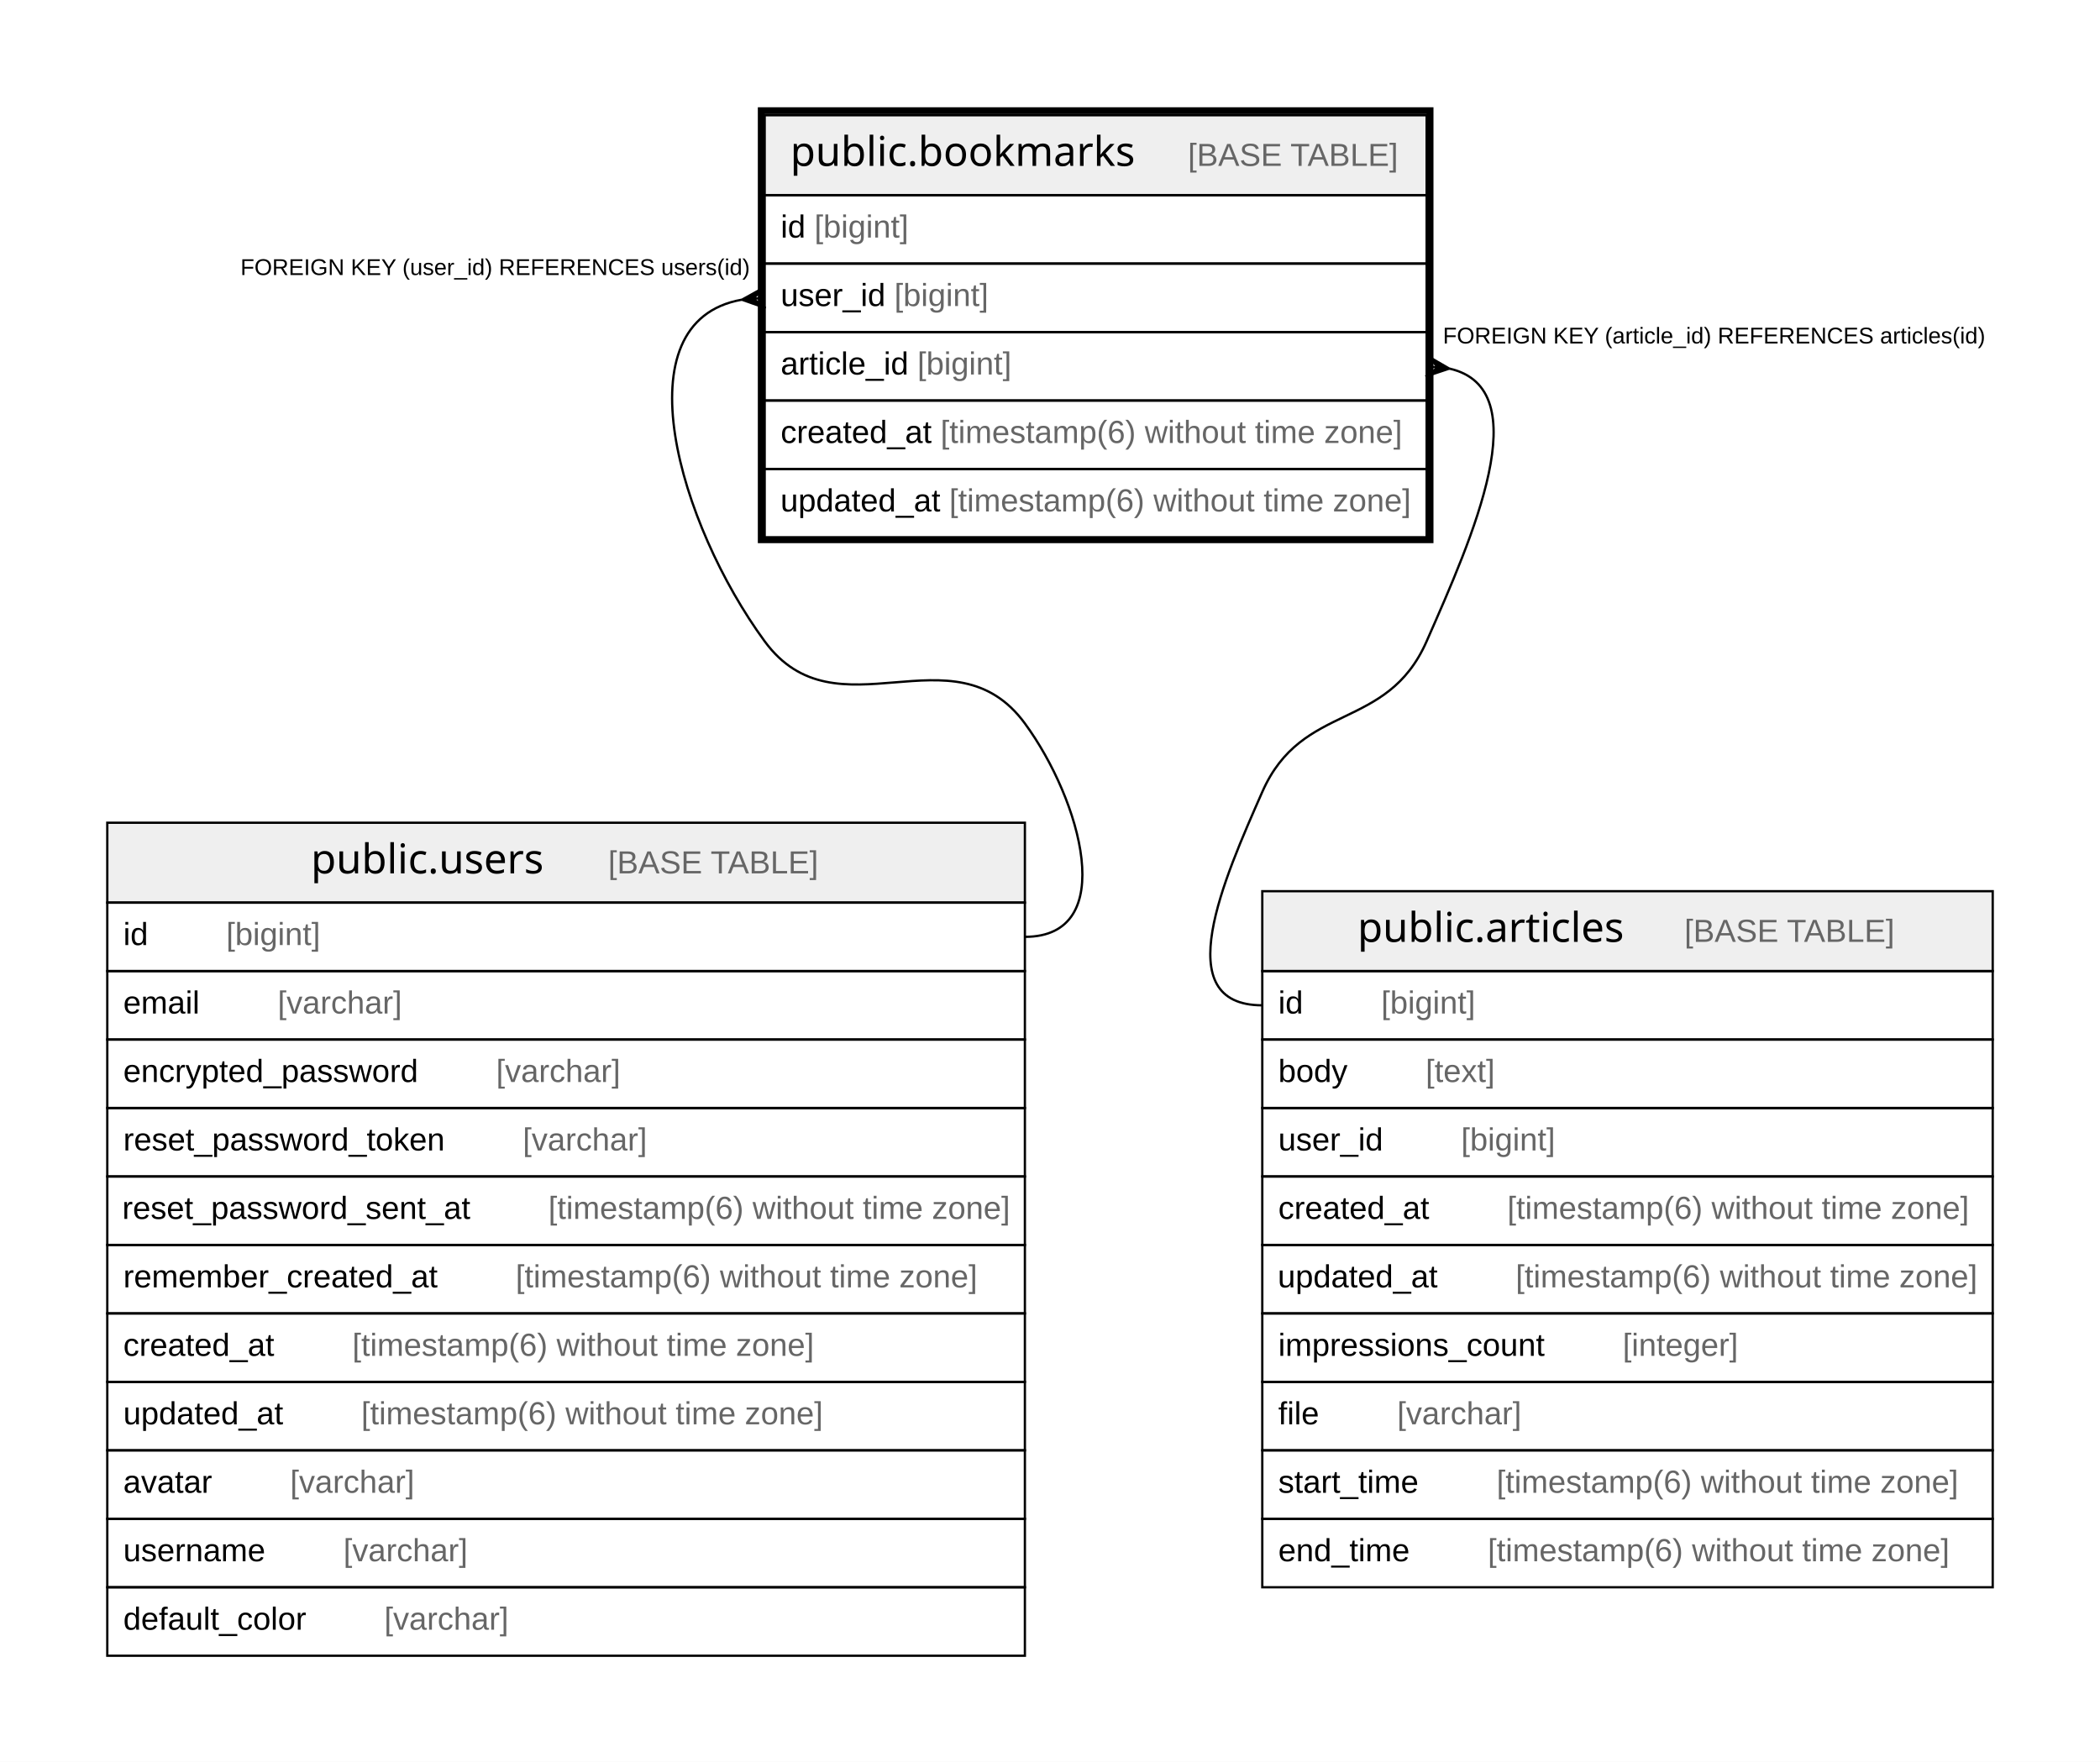
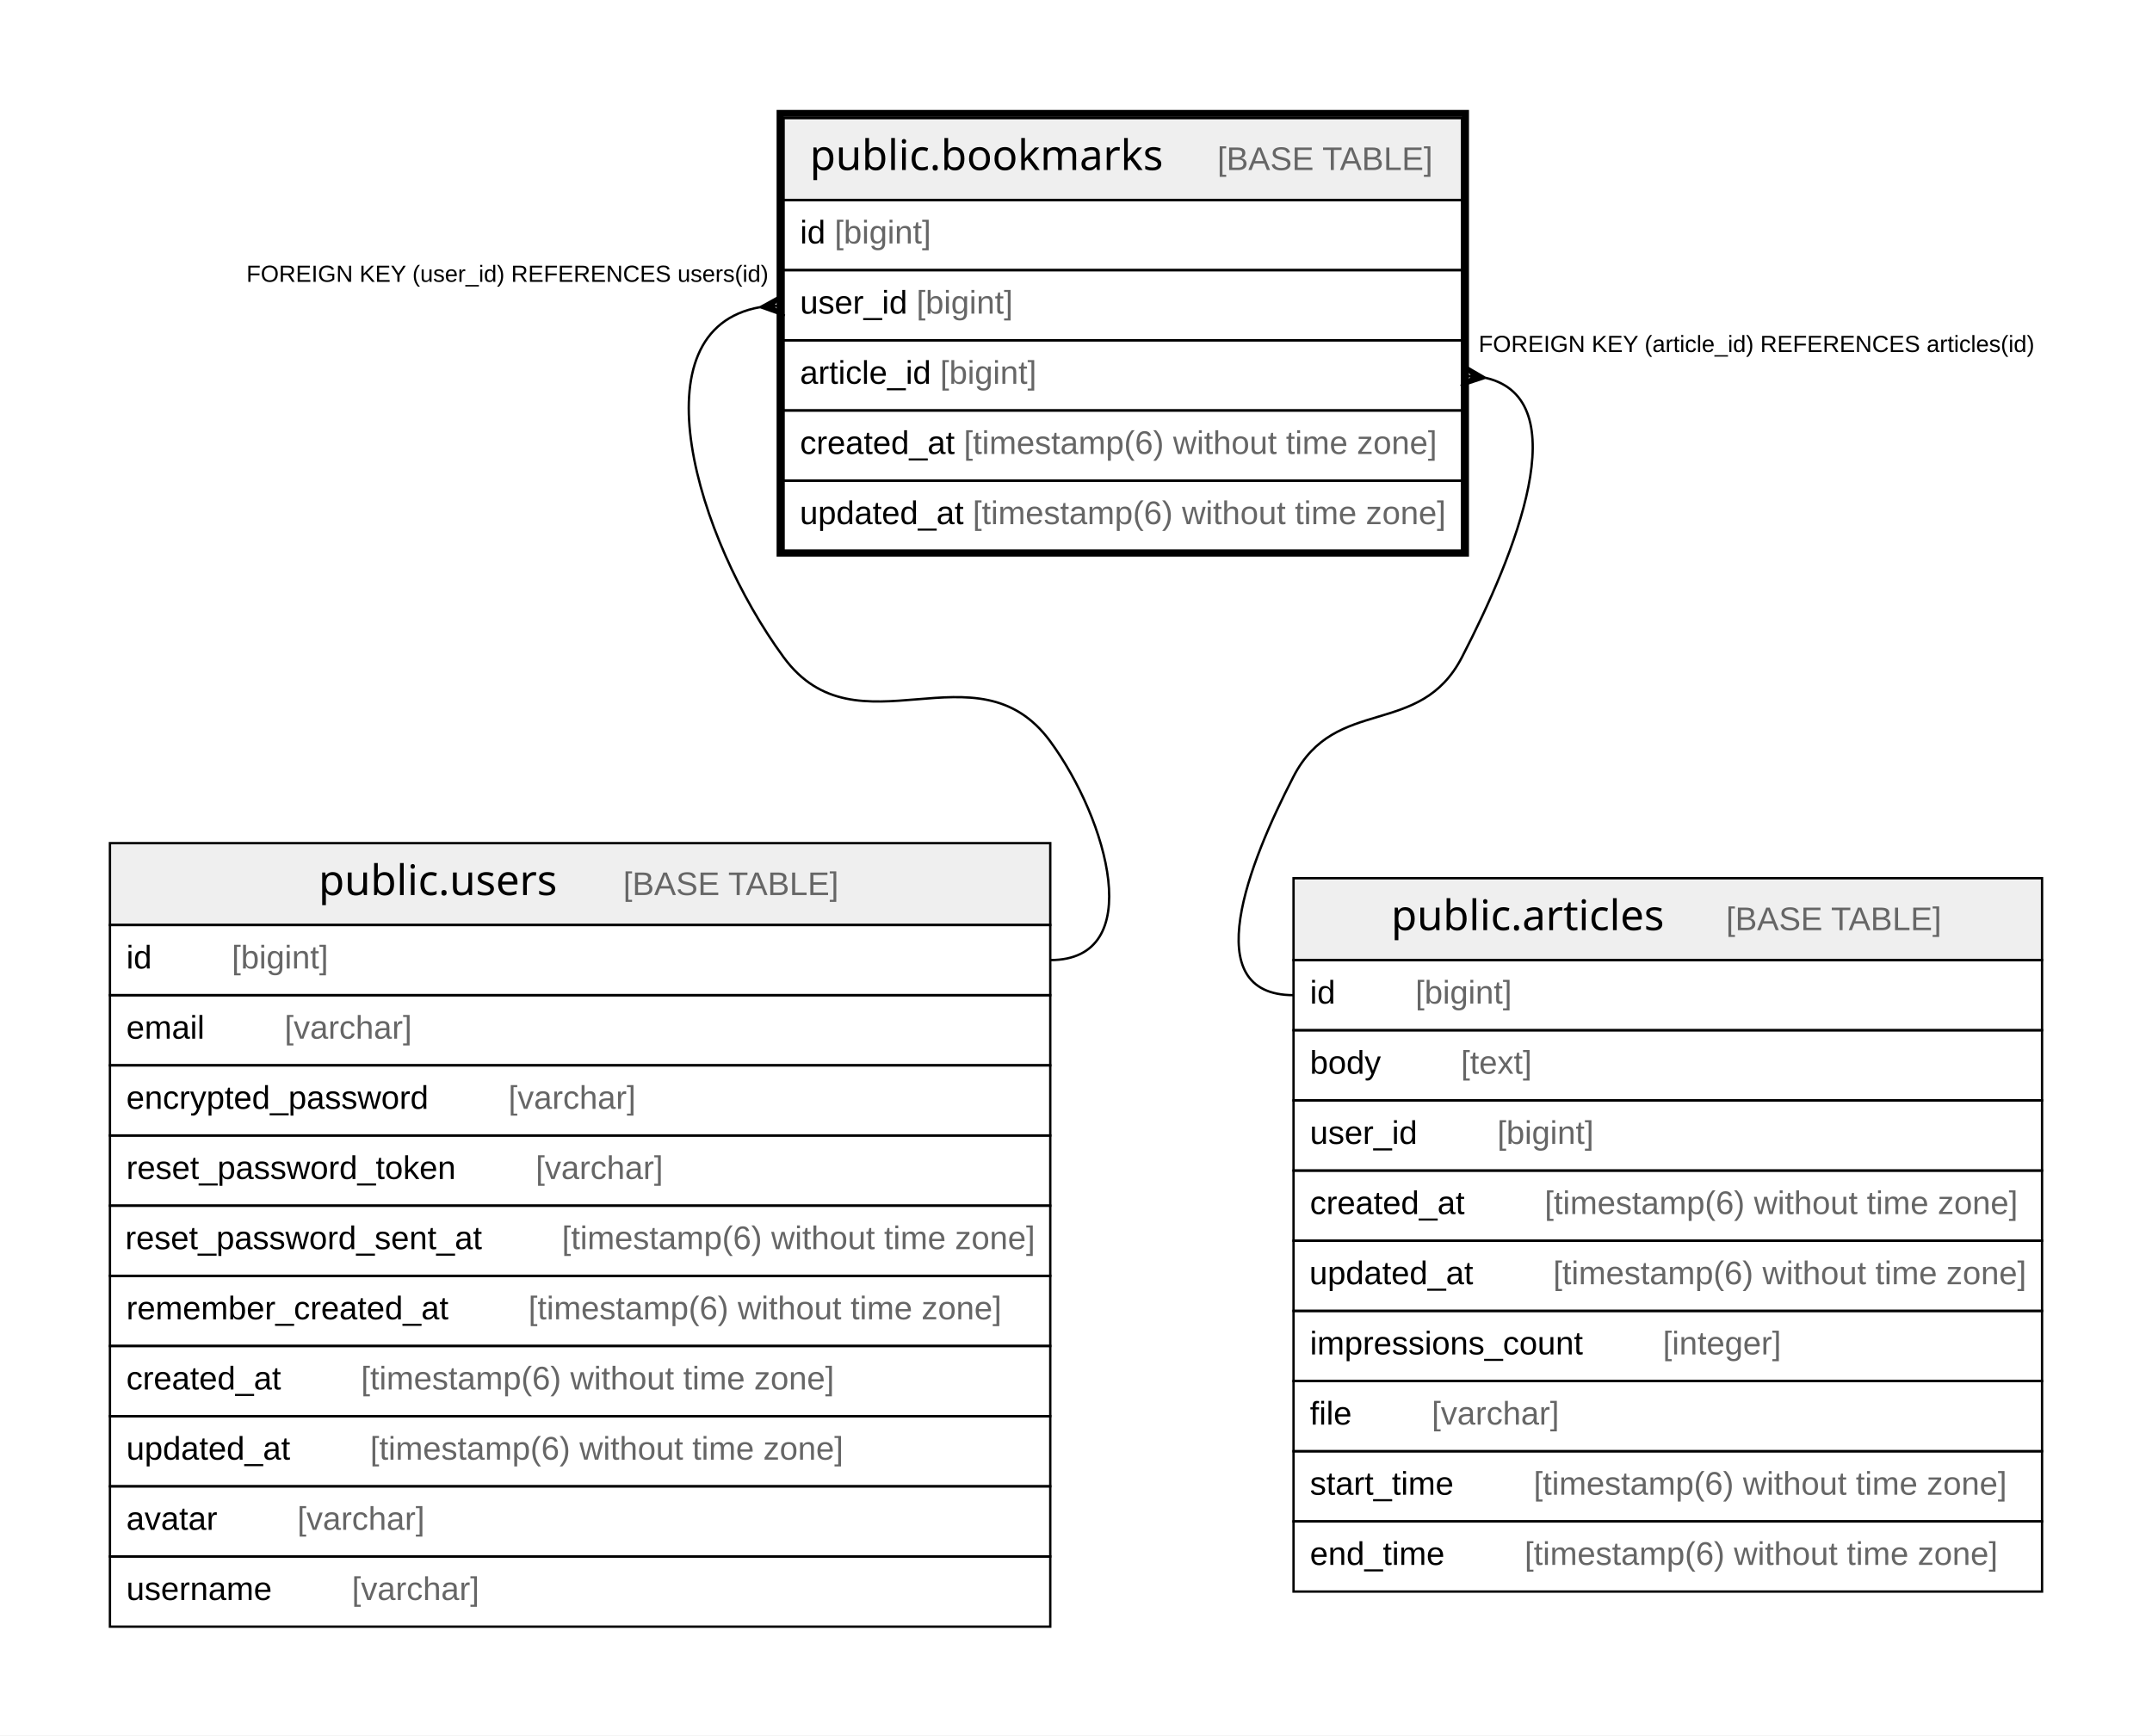
- <svg xmlns="http://www.w3.org/2000/svg" width="920pt" height="772pt" viewBox="0.00 0.00 920.00 772.00">
-   <g id="graph0" class="graph" transform="scale(1 1) rotate(0) translate(4 768)">
-     <polygon fill="#ffffff" stroke="transparent" points="-4,4 -4,-768 916,-768 916,4 -4,4" />
+ <svg xmlns="http://www.w3.org/2000/svg" width="920pt" height="742pt" viewBox="0.00 0.00 920.00 742.00">
+   <g id="graph0" class="graph" transform="scale(1 1) rotate(0) translate(4 738)">
+     <polygon fill="#ffffff" stroke="transparent" points="-4,4 -4,-738 916,-738 916,4 -4,4" />
    <g id="node1" class="node">
-       <polygon fill="#efefef" stroke="transparent" points="331,-682.5 331,-717.5 621,-717.5 621,-682.5 331,-682.5" />
-       <polygon fill="none" stroke="#000000" points="331,-682.5 331,-717.5 621,-717.5 621,-682.5 331,-682.5" />
-       <text text-anchor="start" x="342.207" y="-695.3" font-family="Arial Bold" font-size="18.00" fill="#000000">public.bookmarks</text>
-       <text text-anchor="start" x="482.225" y="-695.3" font-family="Arial" font-size="14.00" fill="#000000">    </text>
-       <text text-anchor="start" x="516.43" y="-695.3" font-family="Arial" font-size="14.00" fill="#666666">[BASE TABLE]</text>
-       <polygon fill="none" stroke="#000000" points="331,-652.5 331,-682.5 621,-682.5 621,-652.5 331,-652.5" />
-       <text text-anchor="start" x="338" y="-663.9" font-family="Arial" font-size="14.00" fill="#000000">id </text>
-       <text text-anchor="start" x="352.78" y="-663.9" font-family="Arial" font-size="14.00" fill="#666666">[bigint]</text>
+       <polygon fill="#efefef" stroke="transparent" points="331,-652.5 331,-687.5 621,-687.5 621,-652.5 331,-652.5" />
+       <polygon fill="none" stroke="#000000" points="331,-652.5 331,-687.5 621,-687.5 621,-652.5 331,-652.5" />
+       <text text-anchor="start" x="342.207" y="-665.3" font-family="Arial Bold" font-size="18.00" fill="#000000">public.bookmarks</text>
+       <text text-anchor="start" x="482.225" y="-665.3" font-family="Arial" font-size="14.00" fill="#000000">    </text>
+       <text text-anchor="start" x="516.43" y="-665.3" font-family="Arial" font-size="14.00" fill="#666666">[BASE TABLE]</text>
      <polygon fill="none" stroke="#000000" points="331,-622.5 331,-652.5 621,-652.5 621,-622.5 331,-622.5" />
-       <text text-anchor="start" x="338" y="-633.9" font-family="Arial" font-size="14.00" fill="#000000">user_id </text>
-       <text text-anchor="start" x="387.788" y="-633.9" font-family="Arial" font-size="14.00" fill="#666666">[bigint]</text>
+       <text text-anchor="start" x="338" y="-633.9" font-family="Arial" font-size="14.00" fill="#000000">id </text>
+       <text text-anchor="start" x="352.78" y="-633.9" font-family="Arial" font-size="14.00" fill="#666666">[bigint]</text>
      <polygon fill="none" stroke="#000000" points="331,-592.5 331,-622.5 621,-622.5 621,-592.5 331,-592.5" />
-       <text text-anchor="start" x="338" y="-603.9" font-family="Arial" font-size="14.00" fill="#000000">article_id </text>
-       <text text-anchor="start" x="397.892" y="-603.9" font-family="Arial" font-size="14.00" fill="#666666">[bigint]</text>
+       <text text-anchor="start" x="338" y="-603.9" font-family="Arial" font-size="14.00" fill="#000000">user_id </text>
+       <text text-anchor="start" x="387.788" y="-603.9" font-family="Arial" font-size="14.00" fill="#666666">[bigint]</text>
      <polygon fill="none" stroke="#000000" points="331,-562.5 331,-592.5 621,-592.5 621,-562.5 331,-562.5" />
-       <text text-anchor="start" x="338" y="-573.9" font-family="Arial" font-size="14.00" fill="#000000">created_at </text>
-       <text text-anchor="start" x="408.028" y="-573.9" font-family="Arial" font-size="14.00" fill="#666666">[timestamp(6) without time zone]</text>
+       <text text-anchor="start" x="338" y="-573.9" font-family="Arial" font-size="14.00" fill="#000000">article_id </text>
+       <text text-anchor="start" x="397.892" y="-573.9" font-family="Arial" font-size="14.00" fill="#666666">[bigint]</text>
      <polygon fill="none" stroke="#000000" points="331,-532.5 331,-562.5 621,-562.5 621,-532.5 331,-532.5" />
-       <text text-anchor="start" x="337.912" y="-543.9" font-family="Arial" font-size="14.00" fill="#000000">updated_at </text>
-       <text text-anchor="start" x="411.844" y="-543.9" font-family="Arial" font-size="14.00" fill="#666666">[timestamp(6) without time zone]</text>
-       <polygon fill="none" stroke="#000000" stroke-width="3" points="329.5,-531.5 329.5,-719.5 622.5,-719.5 622.5,-531.5 329.5,-531.5" />
+       <text text-anchor="start" x="338" y="-543.9" font-family="Arial" font-size="14.00" fill="#000000">created_at </text>
+       <text text-anchor="start" x="408.028" y="-543.9" font-family="Arial" font-size="14.00" fill="#666666">[timestamp(6) without time zone]</text>
+       <polygon fill="none" stroke="#000000" points="331,-502.5 331,-532.5 621,-532.5 621,-502.5 331,-502.5" />
+       <text text-anchor="start" x="337.912" y="-513.9" font-family="Arial" font-size="14.00" fill="#000000">updated_at </text>
+       <text text-anchor="start" x="411.844" y="-513.9" font-family="Arial" font-size="14.00" fill="#666666">[timestamp(6) without time zone]</text>
+       <polygon fill="none" stroke="#000000" stroke-width="3" points="329.5,-501.5 329.5,-689.5 622.5,-689.5 622.5,-501.5 329.5,-501.5" />
    </g>
    <g id="node2" class="node">
-       <polygon fill="#efefef" stroke="transparent" points="43,-372.5 43,-407.5 445,-407.5 445,-372.5 43,-372.5" />
-       <polygon fill="none" stroke="#000000" points="43,-372.5 43,-407.5 445,-407.5 445,-372.5 43,-372.5" />
-       <text text-anchor="start" x="132.209" y="-385.3" font-family="Arial Bold" font-size="18.00" fill="#000000">public.users</text>
-       <text text-anchor="start" x="228.223" y="-385.3" font-family="Arial" font-size="14.00" fill="#000000">    </text>
-       <text text-anchor="start" x="262.428" y="-385.3" font-family="Arial" font-size="14.00" fill="#666666">[BASE TABLE]</text>
-       <polygon fill="none" stroke="#000000" points="43,-342.5 43,-372.5 445,-372.5 445,-342.5 43,-342.5" />
-       <text text-anchor="start" x="50" y="-353.9" font-family="Arial" font-size="14.00" fill="#000000">id    </text>
-       <text text-anchor="start" x="95.094" y="-353.9" font-family="Arial" font-size="14.00" fill="#666666">[bigint]</text>
+       <polygon fill="#efefef" stroke="transparent" points="43,-342.5 43,-377.5 445,-377.5 445,-342.5 43,-342.5" />
+       <polygon fill="none" stroke="#000000" points="43,-342.5 43,-377.5 445,-377.5 445,-342.5 43,-342.5" />
+       <text text-anchor="start" x="132.209" y="-355.3" font-family="Arial Bold" font-size="18.00" fill="#000000">public.users</text>
+       <text text-anchor="start" x="228.223" y="-355.3" font-family="Arial" font-size="14.00" fill="#000000">    </text>
+       <text text-anchor="start" x="262.428" y="-355.3" font-family="Arial" font-size="14.00" fill="#666666">[BASE TABLE]</text>
      <polygon fill="none" stroke="#000000" points="43,-312.5 43,-342.5 445,-342.5 445,-312.5 43,-312.5" />
-       <text text-anchor="start" x="50" y="-323.9" font-family="Arial" font-size="14.00" fill="#000000">email    </text>
-       <text text-anchor="start" x="117.644" y="-323.9" font-family="Arial" font-size="14.00" fill="#666666">[varchar]</text>
+       <text text-anchor="start" x="50" y="-323.9" font-family="Arial" font-size="14.00" fill="#000000">id    </text>
+       <text text-anchor="start" x="95.094" y="-323.9" font-family="Arial" font-size="14.00" fill="#666666">[bigint]</text>
      <polygon fill="none" stroke="#000000" points="43,-282.5 43,-312.5 445,-312.5 445,-282.5 43,-282.5" />
-       <text text-anchor="start" x="50" y="-293.9" font-family="Arial" font-size="14.00" fill="#000000">encrypted_password    </text>
-       <text text-anchor="start" x="213.349" y="-293.9" font-family="Arial" font-size="14.00" fill="#666666">[varchar]</text>
+       <text text-anchor="start" x="50" y="-293.9" font-family="Arial" font-size="14.00" fill="#000000">email    </text>
+       <text text-anchor="start" x="117.644" y="-293.9" font-family="Arial" font-size="14.00" fill="#666666">[varchar]</text>
      <polygon fill="none" stroke="#000000" points="43,-252.5 43,-282.5 445,-282.5 445,-252.5 43,-252.5" />
-       <text text-anchor="start" x="50" y="-263.9" font-family="Arial" font-size="14.00" fill="#000000">reset_password_token    </text>
-       <text text-anchor="start" x="225.022" y="-263.9" font-family="Arial" font-size="14.00" fill="#666666">[varchar]</text>
+       <text text-anchor="start" x="50" y="-263.9" font-family="Arial" font-size="14.00" fill="#000000">encrypted_password    </text>
+       <text text-anchor="start" x="213.349" y="-263.9" font-family="Arial" font-size="14.00" fill="#666666">[varchar]</text>
      <polygon fill="none" stroke="#000000" points="43,-222.5 43,-252.5 445,-252.5 445,-222.5 43,-222.5" />
-       <text text-anchor="start" x="49.53" y="-233.9" font-family="Arial" font-size="14.00" fill="#000000">reset_password_sent_at    </text>
-       <text text-anchor="start" x="236.226" y="-233.9" font-family="Arial" font-size="14.00" fill="#666666">[timestamp(6) without time zone]</text>
+       <text text-anchor="start" x="50" y="-233.9" font-family="Arial" font-size="14.00" fill="#000000">reset_password_token    </text>
+       <text text-anchor="start" x="225.022" y="-233.9" font-family="Arial" font-size="14.00" fill="#666666">[varchar]</text>
      <polygon fill="none" stroke="#000000" points="43,-192.5 43,-222.5 445,-222.5 445,-192.5 43,-192.5" />
-       <text text-anchor="start" x="50" y="-203.9" font-family="Arial" font-size="14.00" fill="#000000">remember_created_at    </text>
-       <text text-anchor="start" x="221.898" y="-203.9" font-family="Arial" font-size="14.00" fill="#666666">[timestamp(6) without time zone]</text>
+       <text text-anchor="start" x="49.53" y="-203.9" font-family="Arial" font-size="14.00" fill="#000000">reset_password_sent_at    </text>
+       <text text-anchor="start" x="236.226" y="-203.9" font-family="Arial" font-size="14.00" fill="#666666">[timestamp(6) without time zone]</text>
      <polygon fill="none" stroke="#000000" points="43,-162.5 43,-192.5 445,-192.5 445,-162.5 43,-162.5" />
-       <text text-anchor="start" x="50" y="-173.9" font-family="Arial" font-size="14.00" fill="#000000">created_at    </text>
-       <text text-anchor="start" x="150.342" y="-173.9" font-family="Arial" font-size="14.00" fill="#666666">[timestamp(6) without time zone]</text>
+       <text text-anchor="start" x="50" y="-173.9" font-family="Arial" font-size="14.00" fill="#000000">remember_created_at    </text>
+       <text text-anchor="start" x="221.898" y="-173.9" font-family="Arial" font-size="14.00" fill="#666666">[timestamp(6) without time zone]</text>
      <polygon fill="none" stroke="#000000" points="43,-132.5 43,-162.5 445,-162.5 445,-132.5 43,-132.5" />
-       <text text-anchor="start" x="50" y="-143.9" font-family="Arial" font-size="14.00" fill="#000000">updated_at    </text>
-       <text text-anchor="start" x="154.247" y="-143.9" font-family="Arial" font-size="14.00" fill="#666666">[timestamp(6) without time zone]</text>
+       <text text-anchor="start" x="50" y="-143.9" font-family="Arial" font-size="14.00" fill="#000000">created_at    </text>
+       <text text-anchor="start" x="150.342" y="-143.9" font-family="Arial" font-size="14.00" fill="#666666">[timestamp(6) without time zone]</text>
      <polygon fill="none" stroke="#000000" points="43,-102.5 43,-132.5 445,-132.5 445,-102.5 43,-102.5" />
-       <text text-anchor="start" x="50" y="-113.9" font-family="Arial" font-size="14.00" fill="#000000">avatar    </text>
-       <text text-anchor="start" x="123.104" y="-113.9" font-family="Arial" font-size="14.00" fill="#666666">[varchar]</text>
+       <text text-anchor="start" x="50" y="-113.9" font-family="Arial" font-size="14.00" fill="#000000">updated_at    </text>
+       <text text-anchor="start" x="154.247" y="-113.9" font-family="Arial" font-size="14.00" fill="#666666">[timestamp(6) without time zone]</text>
      <polygon fill="none" stroke="#000000" points="43,-72.5 43,-102.5 445,-102.5 445,-72.5 43,-72.5" />
-       <text text-anchor="start" x="50" y="-83.9" font-family="Arial" font-size="14.00" fill="#000000">username    </text>
-       <text text-anchor="start" x="146.439" y="-83.9" font-family="Arial" font-size="14.00" fill="#666666">[varchar]</text>
+       <text text-anchor="start" x="50" y="-83.9" font-family="Arial" font-size="14.00" fill="#000000">avatar    </text>
+       <text text-anchor="start" x="123.104" y="-83.9" font-family="Arial" font-size="14.00" fill="#666666">[varchar]</text>
      <polygon fill="none" stroke="#000000" points="43,-42.5 43,-72.5 445,-72.5 445,-42.5 43,-42.5" />
-       <text text-anchor="start" x="50" y="-53.9" font-family="Arial" font-size="14.00" fill="#000000">default_color    </text>
-       <text text-anchor="start" x="164.338" y="-53.9" font-family="Arial" font-size="14.00" fill="#666666">[varchar]</text>
+       <text text-anchor="start" x="50" y="-53.9" font-family="Arial" font-size="14.00" fill="#000000">username    </text>
+       <text text-anchor="start" x="146.439" y="-53.9" font-family="Arial" font-size="14.00" fill="#666666">[varchar]</text>
    </g>
    <g id="edge1" class="edge">
-       <path fill="none" stroke="#000000" d="M320.858,-636.657C267.139,-627.067 293.622,-538.001 331,-487 362.409,-444.144 413.591,-493.856 445,-451 469.565,-417.482 486.556,-357.5 445,-357.5" />
-       <polygon fill="#000000" stroke="#000000" points="321.034,-636.671 330.627,-641.985 326.017,-637.086 331,-637.5 331,-637.5 331,-637.5 326.017,-637.086 331.373,-633.015 321.034,-636.671 321.034,-636.671" />
-       <text text-anchor="start" x="101.335" y="-647.5" font-family="Arial" font-size="10.00" fill="#000000">FOREIGN KEY (user_id) REFERENCES users(id)</text>
+       <path fill="none" stroke="#000000" d="M320.858,-606.657C267.139,-597.067 293.622,-508.001 331,-457 362.409,-414.144 413.591,-463.856 445,-421 469.565,-387.482 486.556,-327.5 445,-327.5" />
+       <polygon fill="#000000" stroke="#000000" points="321.034,-606.671 330.627,-611.985 326.017,-607.086 331,-607.5 331,-607.5 331,-607.5 326.017,-607.086 331.373,-603.015 321.034,-606.671 321.034,-606.671" />
+       <text text-anchor="start" x="101.335" y="-617.5" font-family="Arial" font-size="10.00" fill="#000000">FOREIGN KEY (user_id) REFERENCES users(id)</text>
    </g>
    <g id="node3" class="node">
-       <polygon fill="#efefef" stroke="transparent" points="549,-342.5 549,-377.5 869,-377.5 869,-342.5 549,-342.5" />
-       <polygon fill="none" stroke="#000000" points="549,-342.5 549,-377.5 869,-377.5 869,-342.5 549,-342.5" />
-       <text text-anchor="start" x="590.714" y="-355.3" font-family="Arial Bold" font-size="18.00" fill="#000000">public.articles</text>
-       <text text-anchor="start" x="699.718" y="-355.3" font-family="Arial" font-size="14.00" fill="#000000">    </text>
-       <text text-anchor="start" x="733.923" y="-355.3" font-family="Arial" font-size="14.00" fill="#666666">[BASE TABLE]</text>
-       <polygon fill="none" stroke="#000000" points="549,-312.5 549,-342.5 869,-342.5 869,-312.5 549,-312.5" />
-       <text text-anchor="start" x="556" y="-323.9" font-family="Arial" font-size="14.00" fill="#000000">id    </text>
-       <text text-anchor="start" x="601.094" y="-323.9" font-family="Arial" font-size="14.00" fill="#666666">[bigint]</text>
-       <polygon fill="none" stroke="#000000" points="549,-282.5 549,-312.5 869,-312.5 869,-282.5 549,-282.5" />
-       <text text-anchor="start" x="556" y="-293.9" font-family="Arial" font-size="14.00" fill="#000000">body    </text>
-       <text text-anchor="start" x="620.553" y="-293.9" font-family="Arial" font-size="14.00" fill="#666666">[text]</text>
-       <polygon fill="none" stroke="#000000" points="549,-252.5 549,-282.5 869,-282.5 869,-252.5 549,-252.5" />
-       <text text-anchor="start" x="556" y="-263.9" font-family="Arial" font-size="14.00" fill="#000000">user_id    </text>
-       <text text-anchor="start" x="636.102" y="-263.9" font-family="Arial" font-size="14.00" fill="#666666">[bigint]</text>
-       <polygon fill="none" stroke="#000000" points="549,-222.5 549,-252.5 869,-252.5 869,-222.5 549,-222.5" />
-       <text text-anchor="start" x="556" y="-233.9" font-family="Arial" font-size="14.00" fill="#000000">created_at    </text>
-       <text text-anchor="start" x="656.342" y="-233.9" font-family="Arial" font-size="14.00" fill="#666666">[timestamp(6) without time zone]</text>
-       <polygon fill="none" stroke="#000000" points="549,-192.5 549,-222.5 869,-222.5 869,-192.5 549,-192.5" />
-       <text text-anchor="start" x="555.755" y="-203.9" font-family="Arial" font-size="14.00" fill="#000000">updated_at    </text>
-       <text text-anchor="start" x="660.001" y="-203.9" font-family="Arial" font-size="14.00" fill="#666666">[timestamp(6) without time zone]</text>
-       <polygon fill="none" stroke="#000000" points="549,-162.5 549,-192.5 869,-192.5 869,-162.5 549,-162.5" />
-       <text text-anchor="start" x="556" y="-173.9" font-family="Arial" font-size="14.00" fill="#000000">impressions_count    </text>
-       <text text-anchor="start" x="706.891" y="-173.9" font-family="Arial" font-size="14.00" fill="#666666">[integer]</text>
-       <polygon fill="none" stroke="#000000" points="549,-132.5 549,-162.5 869,-162.5 869,-132.5 549,-132.5" />
-       <text text-anchor="start" x="556" y="-143.9" font-family="Arial" font-size="14.00" fill="#000000">file    </text>
-       <text text-anchor="start" x="608.091" y="-143.9" font-family="Arial" font-size="14.00" fill="#666666">[varchar]</text>
-       <polygon fill="none" stroke="#000000" points="549,-102.5 549,-132.5 869,-132.5 869,-102.5 549,-102.5" />
-       <text text-anchor="start" x="556" y="-113.9" font-family="Arial" font-size="14.00" fill="#000000">start_time    </text>
-       <text text-anchor="start" x="651.652" y="-113.9" font-family="Arial" font-size="14.00" fill="#666666">[timestamp(6) without time zone]</text>
-       <polygon fill="none" stroke="#000000" points="549,-72.5 549,-102.5 869,-102.5 869,-72.5 549,-72.5" />
-       <text text-anchor="start" x="556" y="-83.9" font-family="Arial" font-size="14.00" fill="#000000">end_time    </text>
-       <text text-anchor="start" x="647.776" y="-83.9" font-family="Arial" font-size="14.00" fill="#666666">[timestamp(6) without time zone]</text>
+       <polygon fill="#efefef" stroke="transparent" points="549,-327.5 549,-362.5 869,-362.5 869,-327.5 549,-327.5" />
+       <polygon fill="none" stroke="#000000" points="549,-327.5 549,-362.5 869,-362.5 869,-327.5 549,-327.5" />
+       <text text-anchor="start" x="590.714" y="-340.3" font-family="Arial Bold" font-size="18.00" fill="#000000">public.articles</text>
+       <text text-anchor="start" x="699.718" y="-340.3" font-family="Arial" font-size="14.00" fill="#000000">    </text>
+       <text text-anchor="start" x="733.923" y="-340.3" font-family="Arial" font-size="14.00" fill="#666666">[BASE TABLE]</text>
+       <polygon fill="none" stroke="#000000" points="549,-297.5 549,-327.5 869,-327.5 869,-297.5 549,-297.5" />
+       <text text-anchor="start" x="556" y="-308.9" font-family="Arial" font-size="14.00" fill="#000000">id    </text>
+       <text text-anchor="start" x="601.094" y="-308.9" font-family="Arial" font-size="14.00" fill="#666666">[bigint]</text>
+       <polygon fill="none" stroke="#000000" points="549,-267.5 549,-297.5 869,-297.5 869,-267.5 549,-267.5" />
+       <text text-anchor="start" x="556" y="-278.9" font-family="Arial" font-size="14.00" fill="#000000">body    </text>
+       <text text-anchor="start" x="620.553" y="-278.9" font-family="Arial" font-size="14.00" fill="#666666">[text]</text>
+       <polygon fill="none" stroke="#000000" points="549,-237.5 549,-267.5 869,-267.5 869,-237.5 549,-237.5" />
+       <text text-anchor="start" x="556" y="-248.9" font-family="Arial" font-size="14.00" fill="#000000">user_id    </text>
+       <text text-anchor="start" x="636.102" y="-248.9" font-family="Arial" font-size="14.00" fill="#666666">[bigint]</text>
+       <polygon fill="none" stroke="#000000" points="549,-207.5 549,-237.5 869,-237.5 869,-207.5 549,-207.5" />
+       <text text-anchor="start" x="556" y="-218.9" font-family="Arial" font-size="14.00" fill="#000000">created_at    </text>
+       <text text-anchor="start" x="656.342" y="-218.9" font-family="Arial" font-size="14.00" fill="#666666">[timestamp(6) without time zone]</text>
+       <polygon fill="none" stroke="#000000" points="549,-177.5 549,-207.5 869,-207.5 869,-177.5 549,-177.5" />
+       <text text-anchor="start" x="555.755" y="-188.9" font-family="Arial" font-size="14.00" fill="#000000">updated_at    </text>
+       <text text-anchor="start" x="660.001" y="-188.9" font-family="Arial" font-size="14.00" fill="#666666">[timestamp(6) without time zone]</text>
+       <polygon fill="none" stroke="#000000" points="549,-147.5 549,-177.5 869,-177.5 869,-147.5 549,-147.5" />
+       <text text-anchor="start" x="556" y="-158.9" font-family="Arial" font-size="14.00" fill="#000000">impressions_count    </text>
+       <text text-anchor="start" x="706.891" y="-158.9" font-family="Arial" font-size="14.00" fill="#666666">[integer]</text>
+       <polygon fill="none" stroke="#000000" points="549,-117.5 549,-147.5 869,-147.5 869,-117.5 549,-117.5" />
+       <text text-anchor="start" x="556" y="-128.9" font-family="Arial" font-size="14.00" fill="#000000">file    </text>
+       <text text-anchor="start" x="608.091" y="-128.9" font-family="Arial" font-size="14.00" fill="#666666">[varchar]</text>
+       <polygon fill="none" stroke="#000000" points="549,-87.5 549,-117.5 869,-117.5 869,-87.5 549,-87.5" />
+       <text text-anchor="start" x="556" y="-98.9" font-family="Arial" font-size="14.00" fill="#000000">start_time    </text>
+       <text text-anchor="start" x="651.652" y="-98.9" font-family="Arial" font-size="14.00" fill="#666666">[timestamp(6) without time zone]</text>
+       <polygon fill="none" stroke="#000000" points="549,-57.5 549,-87.5 869,-87.5 869,-57.5 549,-57.5" />
+       <text text-anchor="start" x="556" y="-68.9" font-family="Arial" font-size="14.00" fill="#000000">end_time    </text>
+       <text text-anchor="start" x="647.776" y="-68.9" font-family="Arial" font-size="14.00" fill="#666666">[timestamp(6) without time zone]</text>
    </g>
    <g id="edge2" class="edge">
-       <path fill="none" stroke="#000000" d="M631.062,-606.472C670.108,-597.559 641.049,-532.575 621,-487 603.52,-447.265 566.48,-460.735 549,-421 532.267,-382.962 507.444,-327.5 549,-327.5" />
-       <polygon fill="#000000" stroke="#000000" points="630.948,-606.484 620.543,-603.023 625.974,-606.992 621,-607.5 621,-607.5 621,-607.5 625.974,-606.992 621.457,-611.977 630.948,-606.484 630.948,-606.484" />
-       <text text-anchor="start" x="628.117" y="-617.5" font-family="Arial" font-size="10.00" fill="#000000">FOREIGN KEY (article_id) REFERENCES articles(id)</text>
+       <path fill="none" stroke="#000000" d="M631.103,-576.452C670.505,-567.37 643.87,-501.226 621,-457 602.987,-422.167 567.013,-440.833 549,-406 529.912,-369.088 507.444,-312.5 549,-312.5" />
+       <polygon fill="#000000" stroke="#000000" points="630.947,-576.469 620.536,-573.024 625.973,-576.984 621,-577.5 621,-577.5 621,-577.5 625.973,-576.984 621.464,-581.976 630.947,-576.469 630.947,-576.469" />
+       <text text-anchor="start" x="628.117" y="-587.5" font-family="Arial" font-size="10.00" fill="#000000">FOREIGN KEY (article_id) REFERENCES articles(id)</text>
    </g>
  </g>
</svg>
